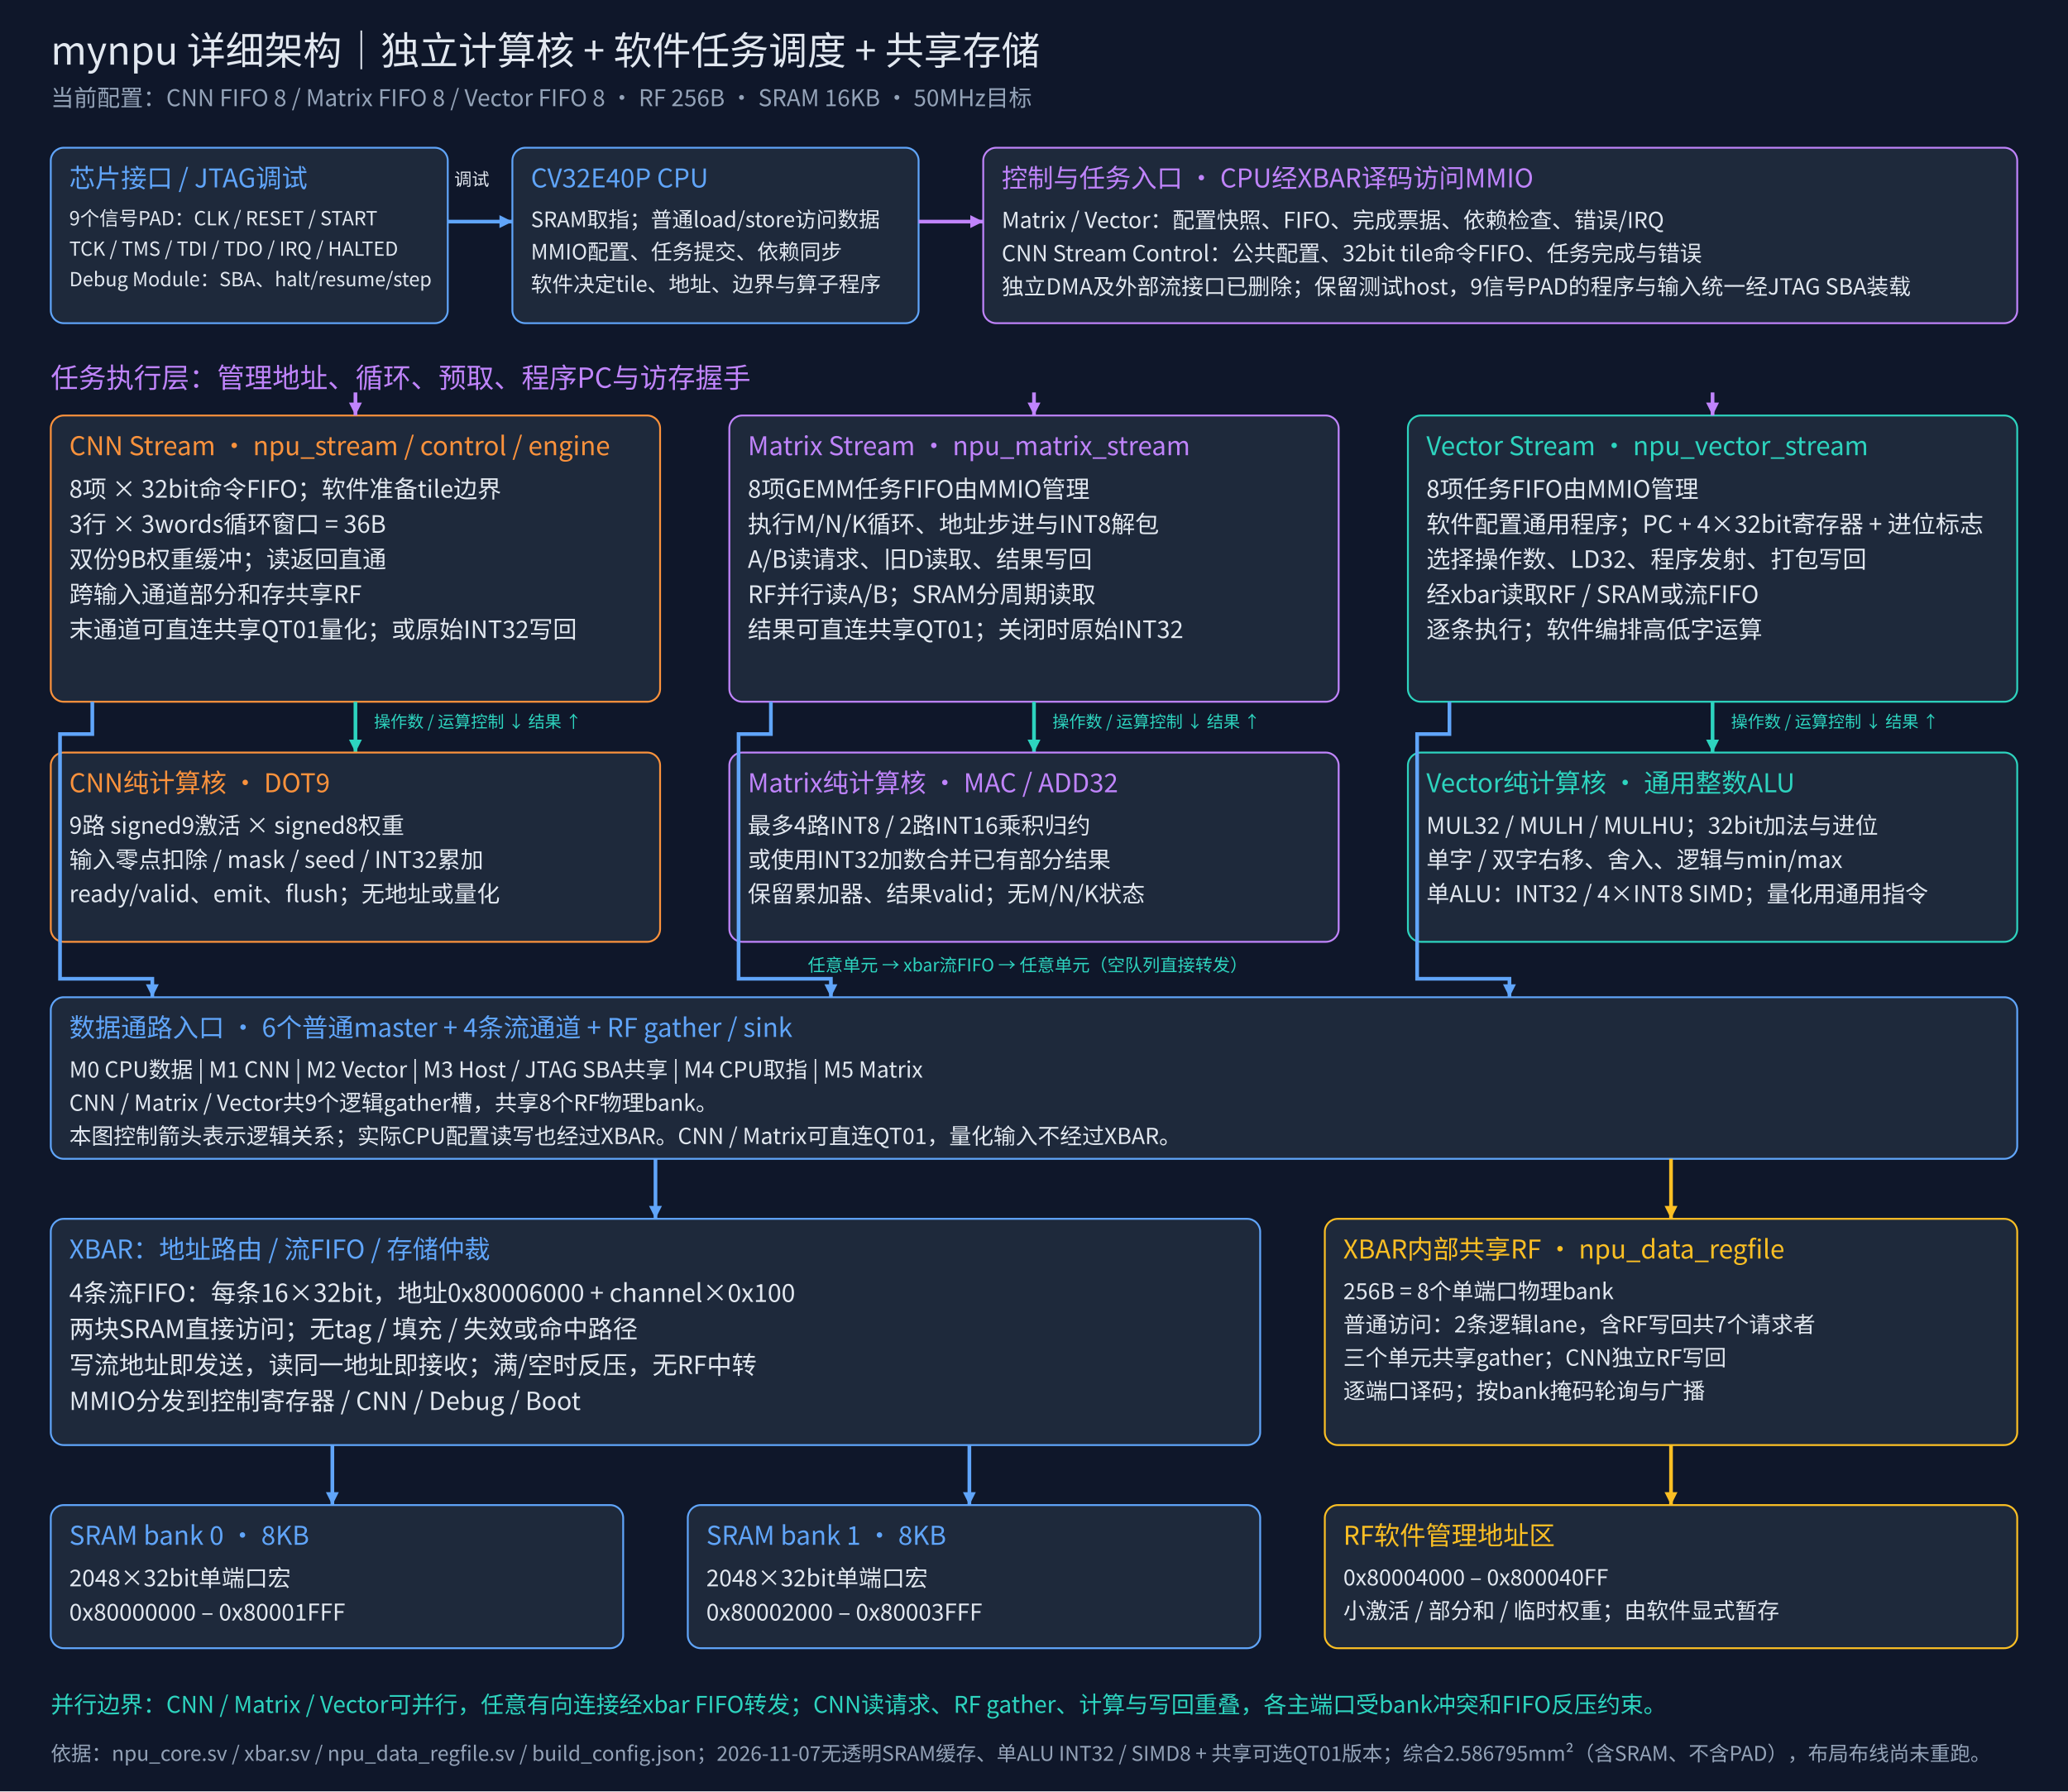
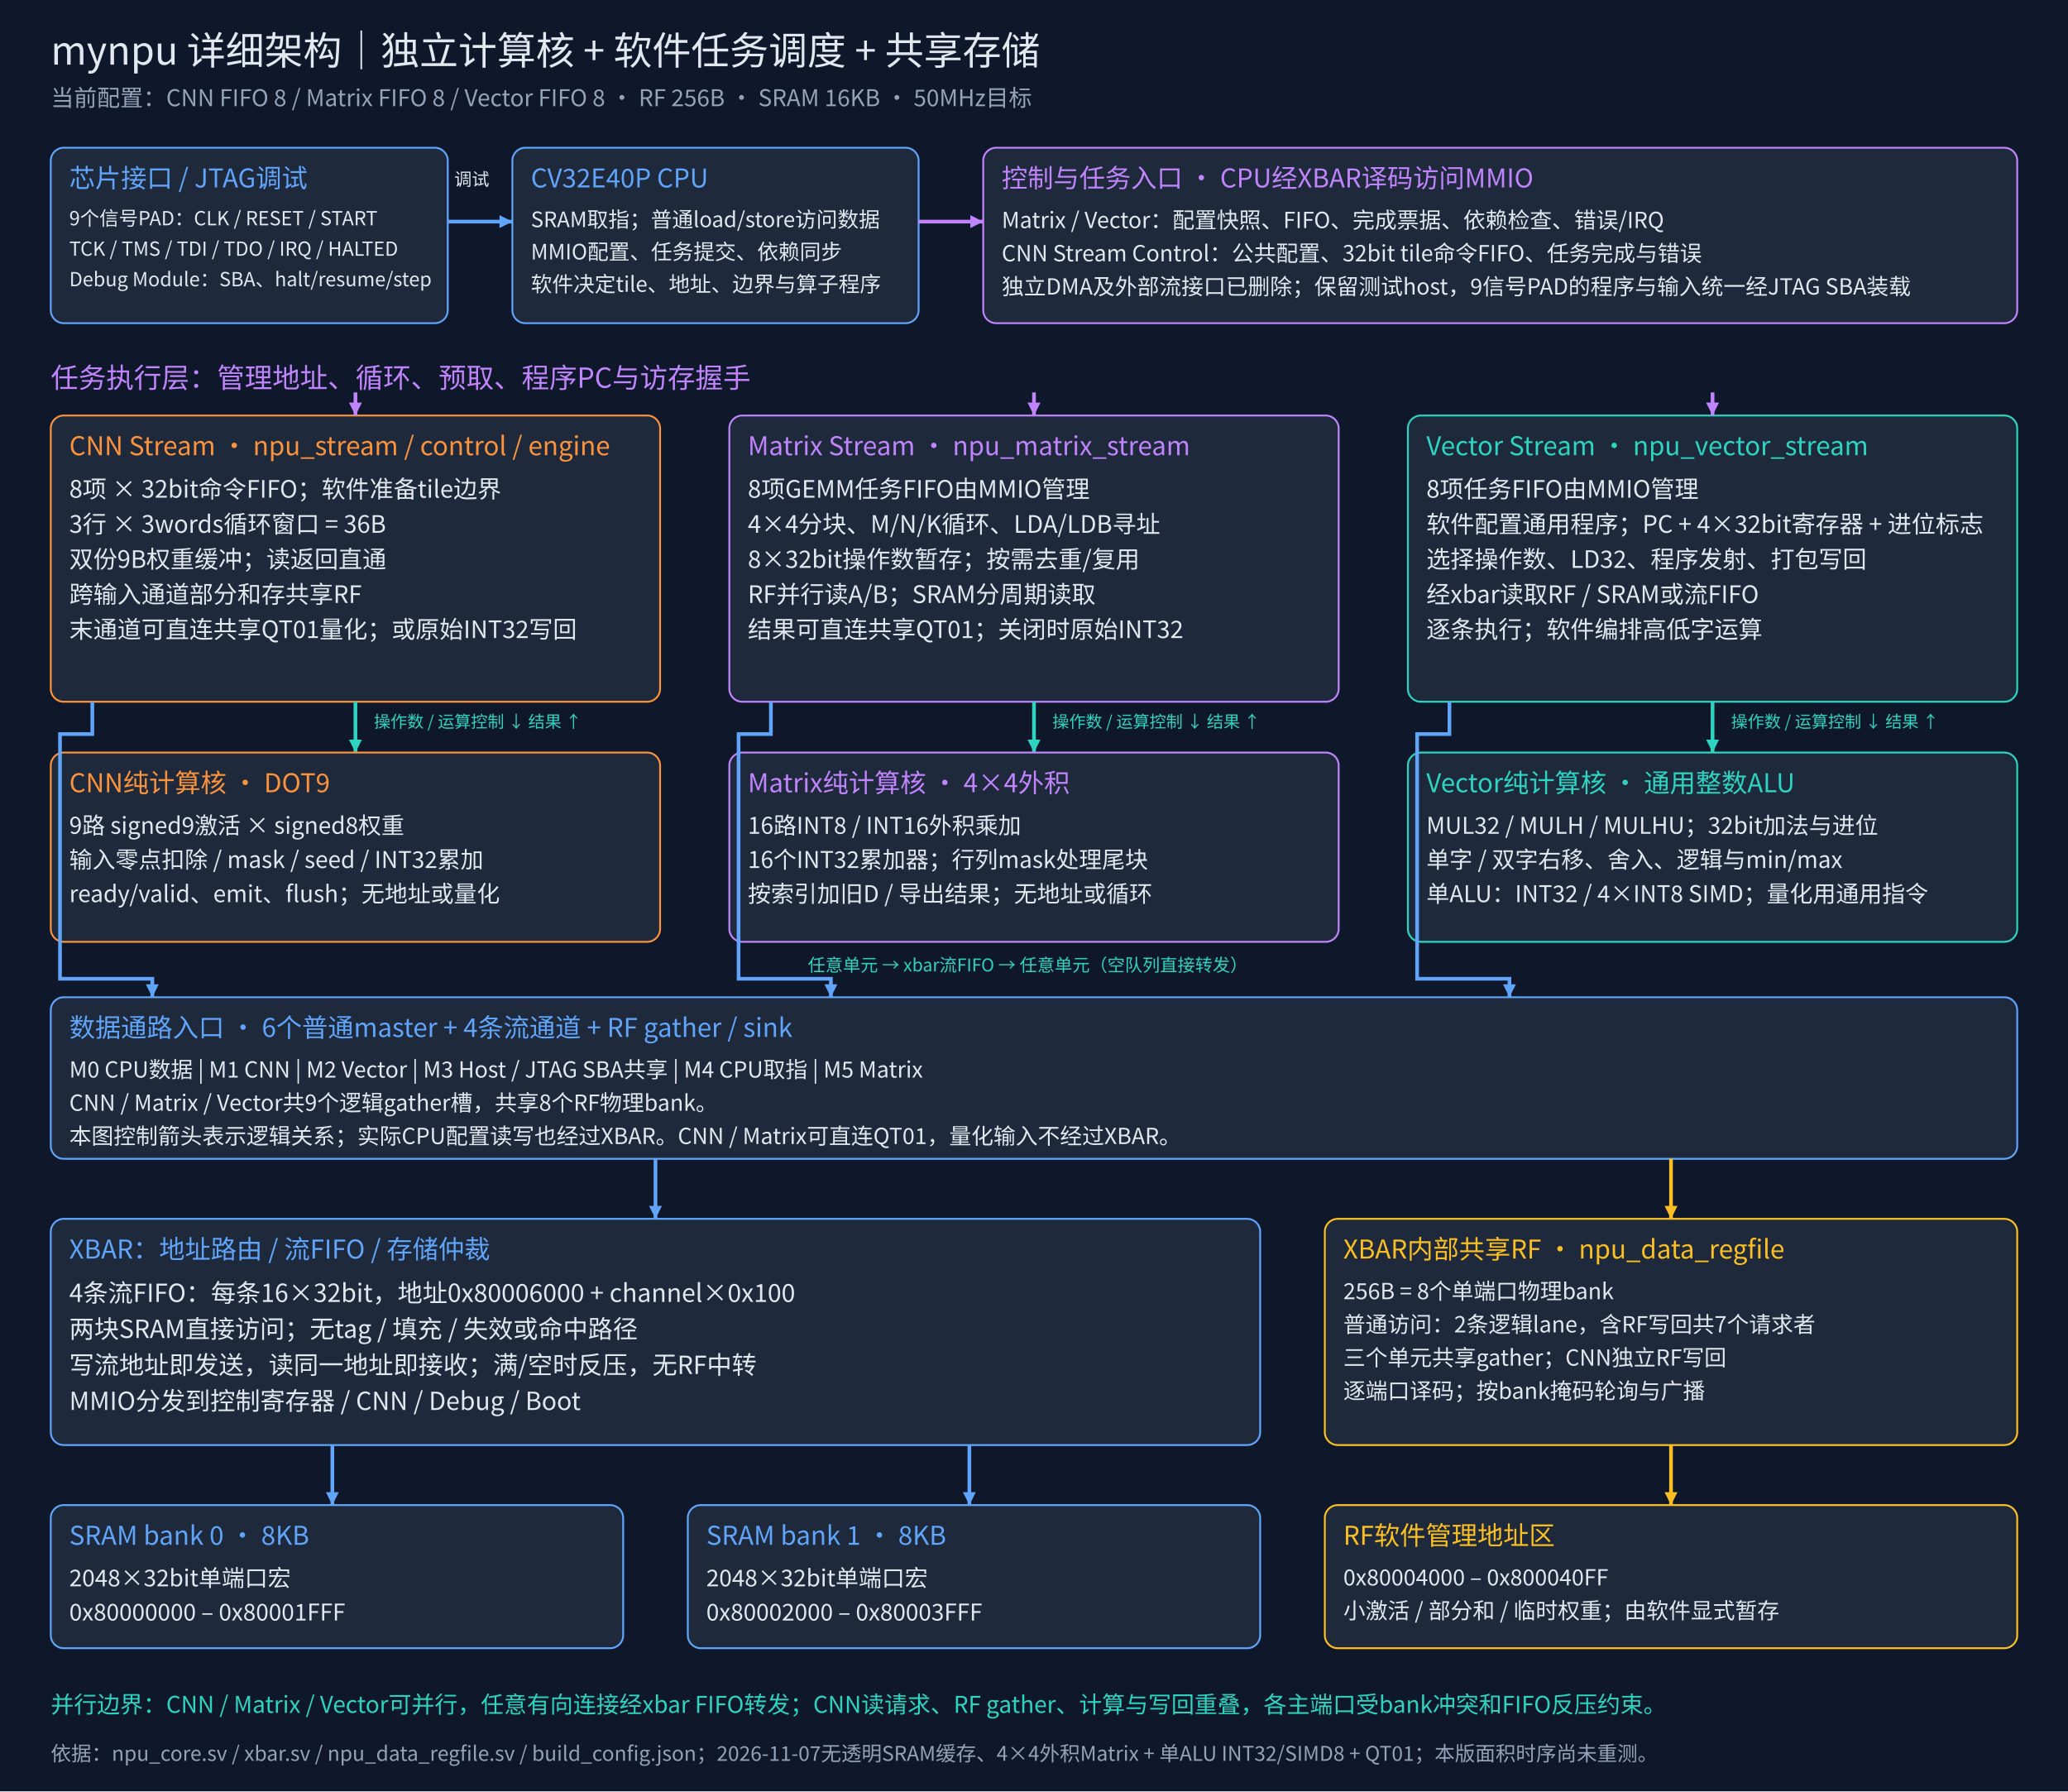
<svg xmlns="http://www.w3.org/2000/svg" width="2240" height="1940" viewBox="0 0 2240 1940">
  <rect width="2240" height="1940" fill="#0f172a" />
  <text x="55" y="70" font-family="Noto Sans CJK SC,sans-serif" font-size="42" fill="#e2e8f0">mynpu 详细架构｜独立计算核 + 软件任务调度 + 共享存储</text>
  <text x="55" y="115" font-family="Noto Sans CJK SC,sans-serif" font-size="25" fill="#94a3b8">当前配置：CNN FIFO 8 / Matrix FIFO 8 / Vector FIFO 8 · RF 256B · SRAM 16KB · 50MHz目标</text>
  <rect x="55" y="160" width="430" height="190" rx="14" fill="#1e293b" stroke="#60a5fa" stroke-width="2" />
  <text x="75" y="203" font-family="Noto Sans CJK SC,sans-serif" font-size="28" fill="#60a5fa">芯片接口 / JTAG调试</text>
  <text x="75" y="244" font-family="Noto Sans CJK SC,sans-serif" font-size="21" fill="#e2e8f0">9个信号PAD：CLK / RESET / START</text>
  <text x="75" y="277" font-family="Noto Sans CJK SC,sans-serif" font-size="21" fill="#e2e8f0">TCK / TMS / TDI / TDO / IRQ / HALTED</text>
  <text x="75" y="310" font-family="Noto Sans CJK SC,sans-serif" font-size="21" fill="#e2e8f0">Debug Module：SBA、halt/resume/step</text>
  <rect x="555" y="160" width="440" height="190" rx="14" fill="#1e293b" stroke="#60a5fa" stroke-width="2" />
  <text x="575" y="203" font-family="Noto Sans CJK SC,sans-serif" font-size="28" fill="#60a5fa">CV32E40P CPU</text>
  <text x="575" y="246" font-family="Noto Sans CJK SC,sans-serif" font-size="23" fill="#e2e8f0">SRAM取指；普通load/store访问数据</text>
  <text x="575" y="281" font-family="Noto Sans CJK SC,sans-serif" font-size="23" fill="#e2e8f0">MMIO配置、任务提交、依赖同步</text>
  <text x="575" y="316" font-family="Noto Sans CJK SC,sans-serif" font-size="23" fill="#e2e8f0">软件决定tile、地址、边界与算子程序</text>
  <rect x="1065" y="160" width="1120" height="190" rx="14" fill="#1e293b" stroke="#c084fc" stroke-width="2" />
  <text x="1085" y="203" font-family="Noto Sans CJK SC,sans-serif" font-size="28" fill="#c084fc">控制与任务入口  ·  CPU经XBAR译码访问MMIO</text>
  <text x="1085" y="247" font-family="Noto Sans CJK SC,sans-serif" font-size="24" fill="#e2e8f0">Matrix / Vector：配置快照、FIFO、完成票据、依赖检查、错误/IRQ</text>
  <text x="1085" y="283" font-family="Noto Sans CJK SC,sans-serif" font-size="24" fill="#e2e8f0">CNN Stream Control：公共配置、32bit tile命令FIFO、任务完成与错误</text>
  <text x="1085" y="319" font-family="Noto Sans CJK SC,sans-serif" font-size="24" fill="#e2e8f0">独立DMA及外部流接口已删除；保留测试host，9信号PAD的程序与输入统一经JTAG SBA装载</text>
  <polyline points="485,240 555,240" fill="none" stroke="#60a5fa" stroke-width="4" />
  <polygon points="555,240 541.0,233.0 541.0,247.0" fill="#60a5fa" />
  <polyline points="995,240 1065,240" fill="none" stroke="#c084fc" stroke-width="4" />
  <polygon points="1065,240 1051.0,233.0 1051.0,247.0" fill="#c084fc" />
  <text x="492" y="201" font-family="Noto Sans CJK SC,sans-serif" font-size="19" fill="#e2e8f0">调试</text>
  <text x="55" y="420" font-family="Noto Sans CJK SC,sans-serif" font-size="30" fill="#c084fc">任务执行层：管理地址、循环、预取、程序PC与访存握手</text>
  <rect x="55" y="450" width="660" height="310" rx="14" fill="#1e293b" stroke="#fb923c" stroke-width="2" />
  <text x="75" y="493" font-family="Noto Sans CJK SC,sans-serif" font-size="28" fill="#fb923c">CNN Stream  ·  npu_stream / control / engine</text>
  <text x="75" y="539" font-family="Noto Sans CJK SC,sans-serif" font-size="26" fill="#e2e8f0">8项 × 32bit命令FIFO；软件准备tile边界</text>
  <text x="75" y="577" font-family="Noto Sans CJK SC,sans-serif" font-size="26" fill="#e2e8f0">3行 × 3words循环窗口 = 36B</text>
  <text x="75" y="615" font-family="Noto Sans CJK SC,sans-serif" font-size="26" fill="#e2e8f0">双份9B权重缓冲；读返回直通</text>
  <text x="75" y="653" font-family="Noto Sans CJK SC,sans-serif" font-size="26" fill="#e2e8f0">跨输入通道部分和存共享RF</text>
  <text x="75" y="691" font-family="Noto Sans CJK SC,sans-serif" font-size="26" fill="#e2e8f0">末通道可直连共享QT01量化；或原始INT32写回</text>
  <rect x="790" y="450" width="660" height="310" rx="14" fill="#1e293b" stroke="#c084fc" stroke-width="2" />
  <text x="810" y="493" font-family="Noto Sans CJK SC,sans-serif" font-size="28" fill="#c084fc">Matrix Stream  ·  npu_matrix_stream</text>
  <text x="810" y="539" font-family="Noto Sans CJK SC,sans-serif" font-size="26" fill="#e2e8f0">8项GEMM任务FIFO由MMIO管理</text>
-   <text x="810" y="577" font-family="Noto Sans CJK SC,sans-serif" font-size="26" fill="#e2e8f0">执行M/N/K循环、地址步进与INT8解包</text>
-   <text x="810" y="615" font-family="Noto Sans CJK SC,sans-serif" font-size="26" fill="#e2e8f0">A/B读请求、旧D读取、结果写回</text>
+   <text x="810" y="577" font-family="Noto Sans CJK SC,sans-serif" font-size="26" fill="#e2e8f0">4×4分块、M/N/K循环、LDA/LDB寻址</text>
+   <text x="810" y="615" font-family="Noto Sans CJK SC,sans-serif" font-size="26" fill="#e2e8f0">8×32bit操作数暂存；按需去重/复用</text>
  <text x="810" y="653" font-family="Noto Sans CJK SC,sans-serif" font-size="26" fill="#e2e8f0">RF并行读A/B；SRAM分周期读取</text>
  <text x="810" y="691" font-family="Noto Sans CJK SC,sans-serif" font-size="26" fill="#e2e8f0">结果可直连共享QT01；关闭时原始INT32</text>
  <rect x="1525" y="450" width="660" height="310" rx="14" fill="#1e293b" stroke="#2dd4bf" stroke-width="2" />
  <text x="1545" y="493" font-family="Noto Sans CJK SC,sans-serif" font-size="28" fill="#2dd4bf">Vector Stream  ·  npu_vector_stream</text>
  <text x="1545" y="539" font-family="Noto Sans CJK SC,sans-serif" font-size="26" fill="#e2e8f0">8项任务FIFO由MMIO管理</text>
  <text x="1545" y="577" font-family="Noto Sans CJK SC,sans-serif" font-size="26" fill="#e2e8f0">软件配置通用程序；PC + 4×32bit寄存器 + 进位标志</text>
  <text x="1545" y="615" font-family="Noto Sans CJK SC,sans-serif" font-size="26" fill="#e2e8f0">选择操作数、LD32、程序发射、打包写回</text>
  <text x="1545" y="653" font-family="Noto Sans CJK SC,sans-serif" font-size="26" fill="#e2e8f0">经xbar读取RF / SRAM或流FIFO</text>
  <text x="1545" y="691" font-family="Noto Sans CJK SC,sans-serif" font-size="26" fill="#e2e8f0">逐条执行；软件编排高低字运算</text>
  <polyline points="385,425 385,450" fill="none" stroke="#c084fc" stroke-width="4" />
  <polygon points="385,450 392.0,436.0 378.0,436.0" fill="#c084fc" />
  <polyline points="1120,425 1120,450" fill="none" stroke="#c084fc" stroke-width="4" />
  <polygon points="1120,450 1127.0,436.0 1113.0,436.0" fill="#c084fc" />
  <polyline points="1855,425 1855,450" fill="none" stroke="#c084fc" stroke-width="4" />
  <polygon points="1855,450 1862.0,436.0 1848.0,436.0" fill="#c084fc" />
  <polyline points="385,760 385,815" fill="none" stroke="#2dd4bf" stroke-width="4" />
  <polygon points="385,815 392.0,801.0 378.0,801.0" fill="#2dd4bf" />
  <text x="405" y="788" font-family="Noto Sans CJK SC,sans-serif" font-size="18" fill="#2dd4bf">操作数 / 运算控制 ↓  结果 ↑</text>
  <polyline points="1120,760 1120,815" fill="none" stroke="#2dd4bf" stroke-width="4" />
  <polygon points="1120,815 1127.0,801.0 1113.0,801.0" fill="#2dd4bf" />
  <text x="1140" y="788" font-family="Noto Sans CJK SC,sans-serif" font-size="18" fill="#2dd4bf">操作数 / 运算控制 ↓  结果 ↑</text>
  <polyline points="1855,760 1855,815" fill="none" stroke="#2dd4bf" stroke-width="4" />
  <polygon points="1855,815 1862.0,801.0 1848.0,801.0" fill="#2dd4bf" />
  <text x="1875" y="788" font-family="Noto Sans CJK SC,sans-serif" font-size="18" fill="#2dd4bf">操作数 / 运算控制 ↓  结果 ↑</text>
  <rect x="55" y="815" width="660" height="205" rx="14" fill="#1e293b" stroke="#fb923c" stroke-width="2" />
  <text x="75" y="858" font-family="Noto Sans CJK SC,sans-serif" font-size="28" fill="#fb923c">CNN纯计算核  ·  DOT9</text>
  <text x="75" y="903" font-family="Noto Sans CJK SC,sans-serif" font-size="25" fill="#e2e8f0">9路 signed9激活 × signed8权重</text>
  <text x="75" y="940" font-family="Noto Sans CJK SC,sans-serif" font-size="25" fill="#e2e8f0">输入零点扣除 / mask / seed / INT32累加</text>
  <text x="75" y="977" font-family="Noto Sans CJK SC,sans-serif" font-size="25" fill="#e2e8f0">ready/valid、emit、flush；无地址或量化</text>
  <rect x="790" y="815" width="660" height="205" rx="14" fill="#1e293b" stroke="#c084fc" stroke-width="2" />
-   <text x="810" y="858" font-family="Noto Sans CJK SC,sans-serif" font-size="28" fill="#c084fc">Matrix纯计算核  ·  MAC / ADD32</text>
-   <text x="810" y="903" font-family="Noto Sans CJK SC,sans-serif" font-size="25" fill="#e2e8f0">最多4路INT8 / 2路INT16乘积归约</text>
-   <text x="810" y="940" font-family="Noto Sans CJK SC,sans-serif" font-size="25" fill="#e2e8f0">或使用INT32加数合并已有部分结果</text>
-   <text x="810" y="977" font-family="Noto Sans CJK SC,sans-serif" font-size="25" fill="#e2e8f0">保留累加器、结果valid；无M/N/K状态</text>
+   <text x="810" y="858" font-family="Noto Sans CJK SC,sans-serif" font-size="28" fill="#c084fc">Matrix纯计算核  ·  4×4外积</text>
+   <text x="810" y="903" font-family="Noto Sans CJK SC,sans-serif" font-size="25" fill="#e2e8f0">16路INT8 / INT16外积乘加</text>
+   <text x="810" y="940" font-family="Noto Sans CJK SC,sans-serif" font-size="25" fill="#e2e8f0">16个INT32累加器；行列mask处理尾块</text>
+   <text x="810" y="977" font-family="Noto Sans CJK SC,sans-serif" font-size="25" fill="#e2e8f0">按索引加旧D / 导出结果；无地址或循环</text>
  <rect x="1525" y="815" width="660" height="205" rx="14" fill="#1e293b" stroke="#2dd4bf" stroke-width="2" />
  <text x="1545" y="858" font-family="Noto Sans CJK SC,sans-serif" font-size="28" fill="#2dd4bf">Vector纯计算核  ·  通用整数ALU</text>
  <text x="1545" y="903" font-family="Noto Sans CJK SC,sans-serif" font-size="25" fill="#e2e8f0">MUL32 / MULH / MULHU；32bit加法与进位</text>
  <text x="1545" y="940" font-family="Noto Sans CJK SC,sans-serif" font-size="25" fill="#e2e8f0">单字 / 双字右移、舍入、逻辑与min/max</text>
  <text x="1545" y="977" font-family="Noto Sans CJK SC,sans-serif" font-size="25" fill="#e2e8f0">单ALU：INT32 / 4×INT8 SIMD；量化用通用指令</text>
  <text x="875" y="1052" font-family="Noto Sans CJK SC,sans-serif" font-size="19" fill="#2dd4bf">任意单元 → xbar流FIFO → 任意单元（空队列直接转发）</text>
  <rect x="55" y="1080" width="2130" height="175" rx="14" fill="#1e293b" stroke="#60a5fa" stroke-width="2" />
  <text x="75" y="1123" font-family="Noto Sans CJK SC,sans-serif" font-size="28" fill="#60a5fa">数据通路入口  ·  6个普通master + 4条流通道 + RF gather / sink</text>
  <text x="75" y="1167" font-family="Noto Sans CJK SC,sans-serif" font-size="24" fill="#e2e8f0">M0 CPU数据  |  M1 CNN  |  M2 Vector  |  M3 Host / JTAG SBA共享  |  M4 CPU取指  |  M5 Matrix</text>
  <text x="75" y="1203" font-family="Noto Sans CJK SC,sans-serif" font-size="24" fill="#e2e8f0">CNN / Matrix / Vector共9个逻辑gather槽，共享8个RF物理bank。</text>
  <text x="75" y="1239" font-family="Noto Sans CJK SC,sans-serif" font-size="24" fill="#e2e8f0">本图控制箭头表示逻辑关系；实际CPU配置读写也经过XBAR。CNN / Matrix可直连QT01，量化输入不经过XBAR。</text>
  <polyline points="100,760 100,795 65,795 65,1060 165,1060 165,1080" fill="none" stroke="#60a5fa" stroke-width="4" />
  <polygon points="165,1080 172.0,1066.0 158.0,1066.0" fill="#60a5fa" />
  <polyline points="835,760 835,795 800,795 800,1060 900,1060 900,1080" fill="none" stroke="#60a5fa" stroke-width="4" />
  <polygon points="900,1080 907.0,1066.0 893.0,1066.0" fill="#60a5fa" />
  <polyline points="1570,760 1570,795 1535,795 1535,1060 1635,1060 1635,1080" fill="none" stroke="#60a5fa" stroke-width="4" />
  <polygon points="1635,1080 1642.0,1066.0 1628.0,1066.0" fill="#60a5fa" />
  <rect x="55" y="1320" width="1310" height="245" rx="14" fill="#1e293b" stroke="#60a5fa" stroke-width="2" />
  <text x="75" y="1363" font-family="Noto Sans CJK SC,sans-serif" font-size="28" fill="#60a5fa">XBAR：地址路由 / 流FIFO / 存储仲裁</text>
  <text x="75" y="1410" font-family="Noto Sans CJK SC,sans-serif" font-size="27" fill="#e2e8f0">4条流FIFO：每条16×32bit，地址0x80006000 + channel×0x100</text>
  <text x="75" y="1449" font-family="Noto Sans CJK SC,sans-serif" font-size="27" fill="#e2e8f0">两块SRAM直接访问；无tag / 填充 / 失效或命中路径</text>
  <text x="75" y="1488" font-family="Noto Sans CJK SC,sans-serif" font-size="27" fill="#e2e8f0">写流地址即发送，读同一地址即接收；满/空时反压，无RF中转</text>
  <text x="75" y="1527" font-family="Noto Sans CJK SC,sans-serif" font-size="27" fill="#e2e8f0">MMIO分发到控制寄存器 / CNN / Debug / Boot</text>
  <rect x="1435" y="1320" width="750" height="245" rx="14" fill="#1e293b" stroke="#fbbf24" stroke-width="2" />
  <text x="1455" y="1363" font-family="Noto Sans CJK SC,sans-serif" font-size="28" fill="#fbbf24">XBAR内部共享RF  ·  npu_data_regfile</text>
  <text x="1455" y="1407" font-family="Noto Sans CJK SC,sans-serif" font-size="24" fill="#e2e8f0">256B = 8个单端口物理bank</text>
  <text x="1455" y="1443" font-family="Noto Sans CJK SC,sans-serif" font-size="24" fill="#e2e8f0">普通访问：2条逻辑lane，含RF写回共7个请求者</text>
  <text x="1455" y="1479" font-family="Noto Sans CJK SC,sans-serif" font-size="24" fill="#e2e8f0">三个单元共享gather；CNN独立RF写回</text>
  <text x="1455" y="1515" font-family="Noto Sans CJK SC,sans-serif" font-size="24" fill="#e2e8f0">逐端口译码；按bank掩码轮询与广播</text>
  <polyline points="710,1255 710,1320" fill="none" stroke="#60a5fa" stroke-width="4" />
  <polygon points="710,1320 717.0,1306.0 703.0,1306.0" fill="#60a5fa" />
  <polyline points="1810,1255 1810,1320" fill="none" stroke="#fbbf24" stroke-width="4" />
  <polygon points="1810,1320 1817.0,1306.0 1803.0,1306.0" fill="#fbbf24" />
  <rect x="55" y="1630" width="620" height="155" rx="14" fill="#1e293b" stroke="#60a5fa" stroke-width="2" />
  <text x="75" y="1673" font-family="Noto Sans CJK SC,sans-serif" font-size="28" fill="#60a5fa">SRAM bank 0  ·  8KB</text>
  <text x="75" y="1718" font-family="Noto Sans CJK SC,sans-serif" font-size="25" fill="#e2e8f0">2048×32bit单端口宏</text>
  <text x="75" y="1755" font-family="Noto Sans CJK SC,sans-serif" font-size="25" fill="#e2e8f0">0x80000000 – 0x80001FFF</text>
  <rect x="745" y="1630" width="620" height="155" rx="14" fill="#1e293b" stroke="#60a5fa" stroke-width="2" />
  <text x="765" y="1673" font-family="Noto Sans CJK SC,sans-serif" font-size="28" fill="#60a5fa">SRAM bank 1  ·  8KB</text>
  <text x="765" y="1718" font-family="Noto Sans CJK SC,sans-serif" font-size="25" fill="#e2e8f0">2048×32bit单端口宏</text>
  <text x="765" y="1755" font-family="Noto Sans CJK SC,sans-serif" font-size="25" fill="#e2e8f0">0x80002000 – 0x80003FFF</text>
  <polyline points="360,1565 360,1630" fill="none" stroke="#60a5fa" stroke-width="4" />
  <polygon points="360,1630 367.0,1616.0 353.0,1616.0" fill="#60a5fa" />
  <polyline points="1050,1565 1050,1630" fill="none" stroke="#60a5fa" stroke-width="4" />
  <polygon points="1050,1630 1057.0,1616.0 1043.0,1616.0" fill="#60a5fa" />
  <rect x="1435" y="1630" width="750" height="155" rx="14" fill="#1e293b" stroke="#fbbf24" stroke-width="2" />
  <text x="1455" y="1673" font-family="Noto Sans CJK SC,sans-serif" font-size="28" fill="#fbbf24">RF软件管理地址区</text>
  <text x="1455" y="1717" font-family="Noto Sans CJK SC,sans-serif" font-size="24" fill="#e2e8f0">0x80004000 – 0x800040FF</text>
  <text x="1455" y="1753" font-family="Noto Sans CJK SC,sans-serif" font-size="24" fill="#e2e8f0">小激活 / 部分和 / 临时权重；由软件显式暂存</text>
  <polyline points="1810,1565 1810,1630" fill="none" stroke="#fbbf24" stroke-width="4" />
  <polygon points="1810,1630 1817.0,1616.0 1803.0,1616.0" fill="#fbbf24" />
  <text x="55" y="1855" font-family="Noto Sans CJK SC,sans-serif" font-size="25" fill="#2dd4bf">并行边界：CNN / Matrix / Vector可并行，任意有向连接经xbar FIFO转发；CNN读请求、RF gather、计算与写回重叠，各主端口受bank冲突和FIFO反压约束。</text>
-   <text x="55" y="1907" font-family="Noto Sans CJK SC,sans-serif" font-size="22" fill="#94a3b8">依据：npu_core.sv / xbar.sv / npu_data_regfile.sv / build_config.json；2026-11-07无透明SRAM缓存、单ALU INT32 / SIMD8 + 共享可选QT01版本；综合2.586795mm²（含SRAM、不含PAD），布局布线尚未重跑。</text>
+   <text x="55" y="1907" font-family="Noto Sans CJK SC,sans-serif" font-size="22" fill="#94a3b8">依据：npu_core.sv / xbar.sv / npu_data_regfile.sv / build_config.json；2026-11-07无透明SRAM缓存、4×4外积Matrix + 单ALU INT32/SIMD8 + QT01；本版面积时序尚未重测。</text>
</svg>
